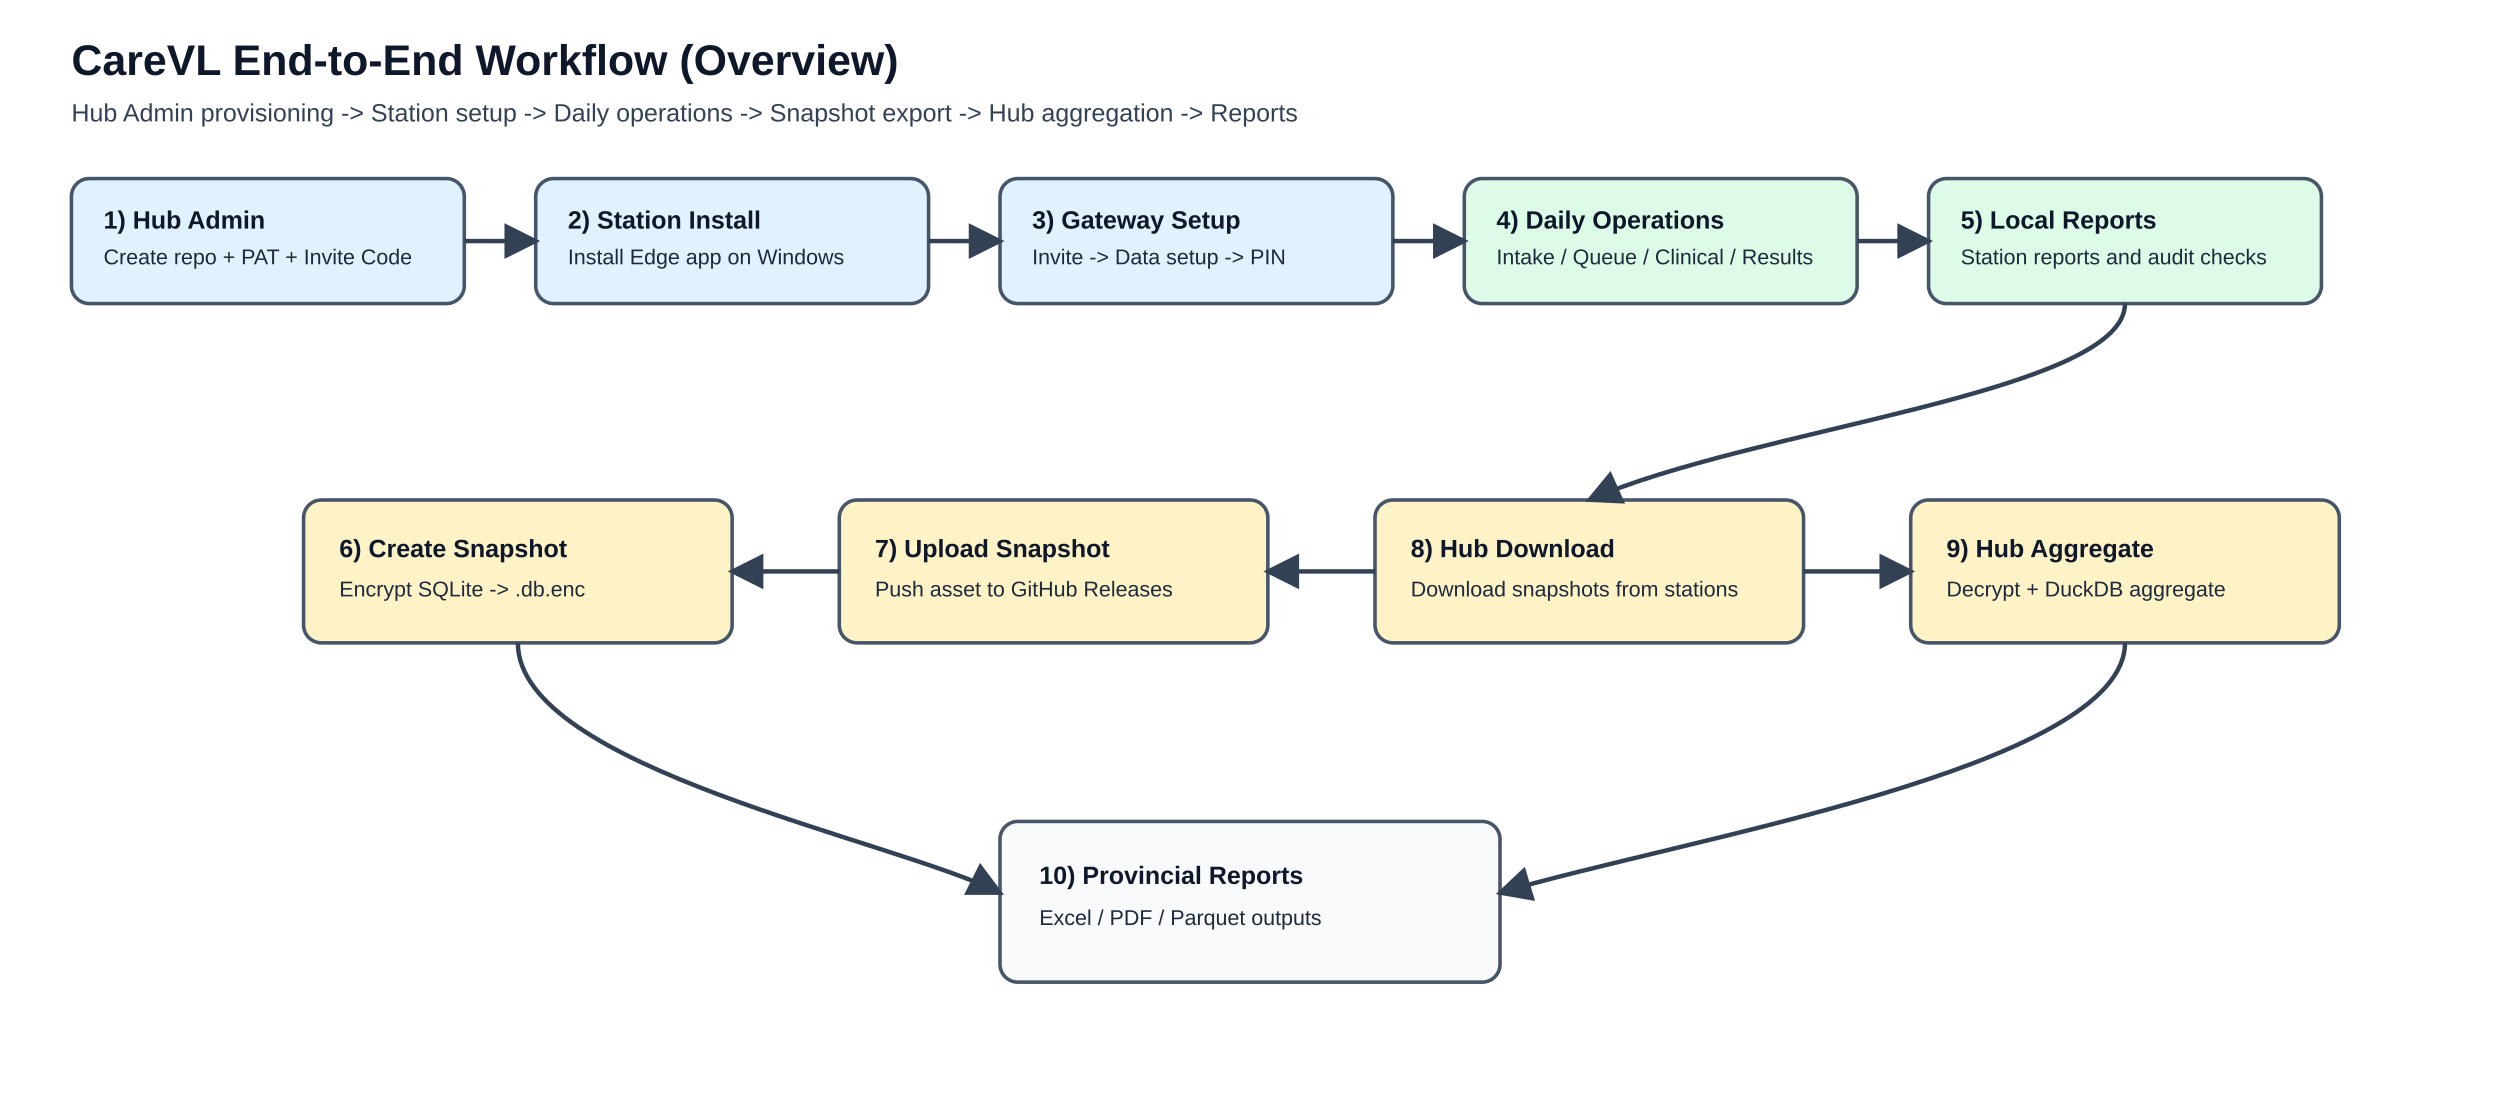
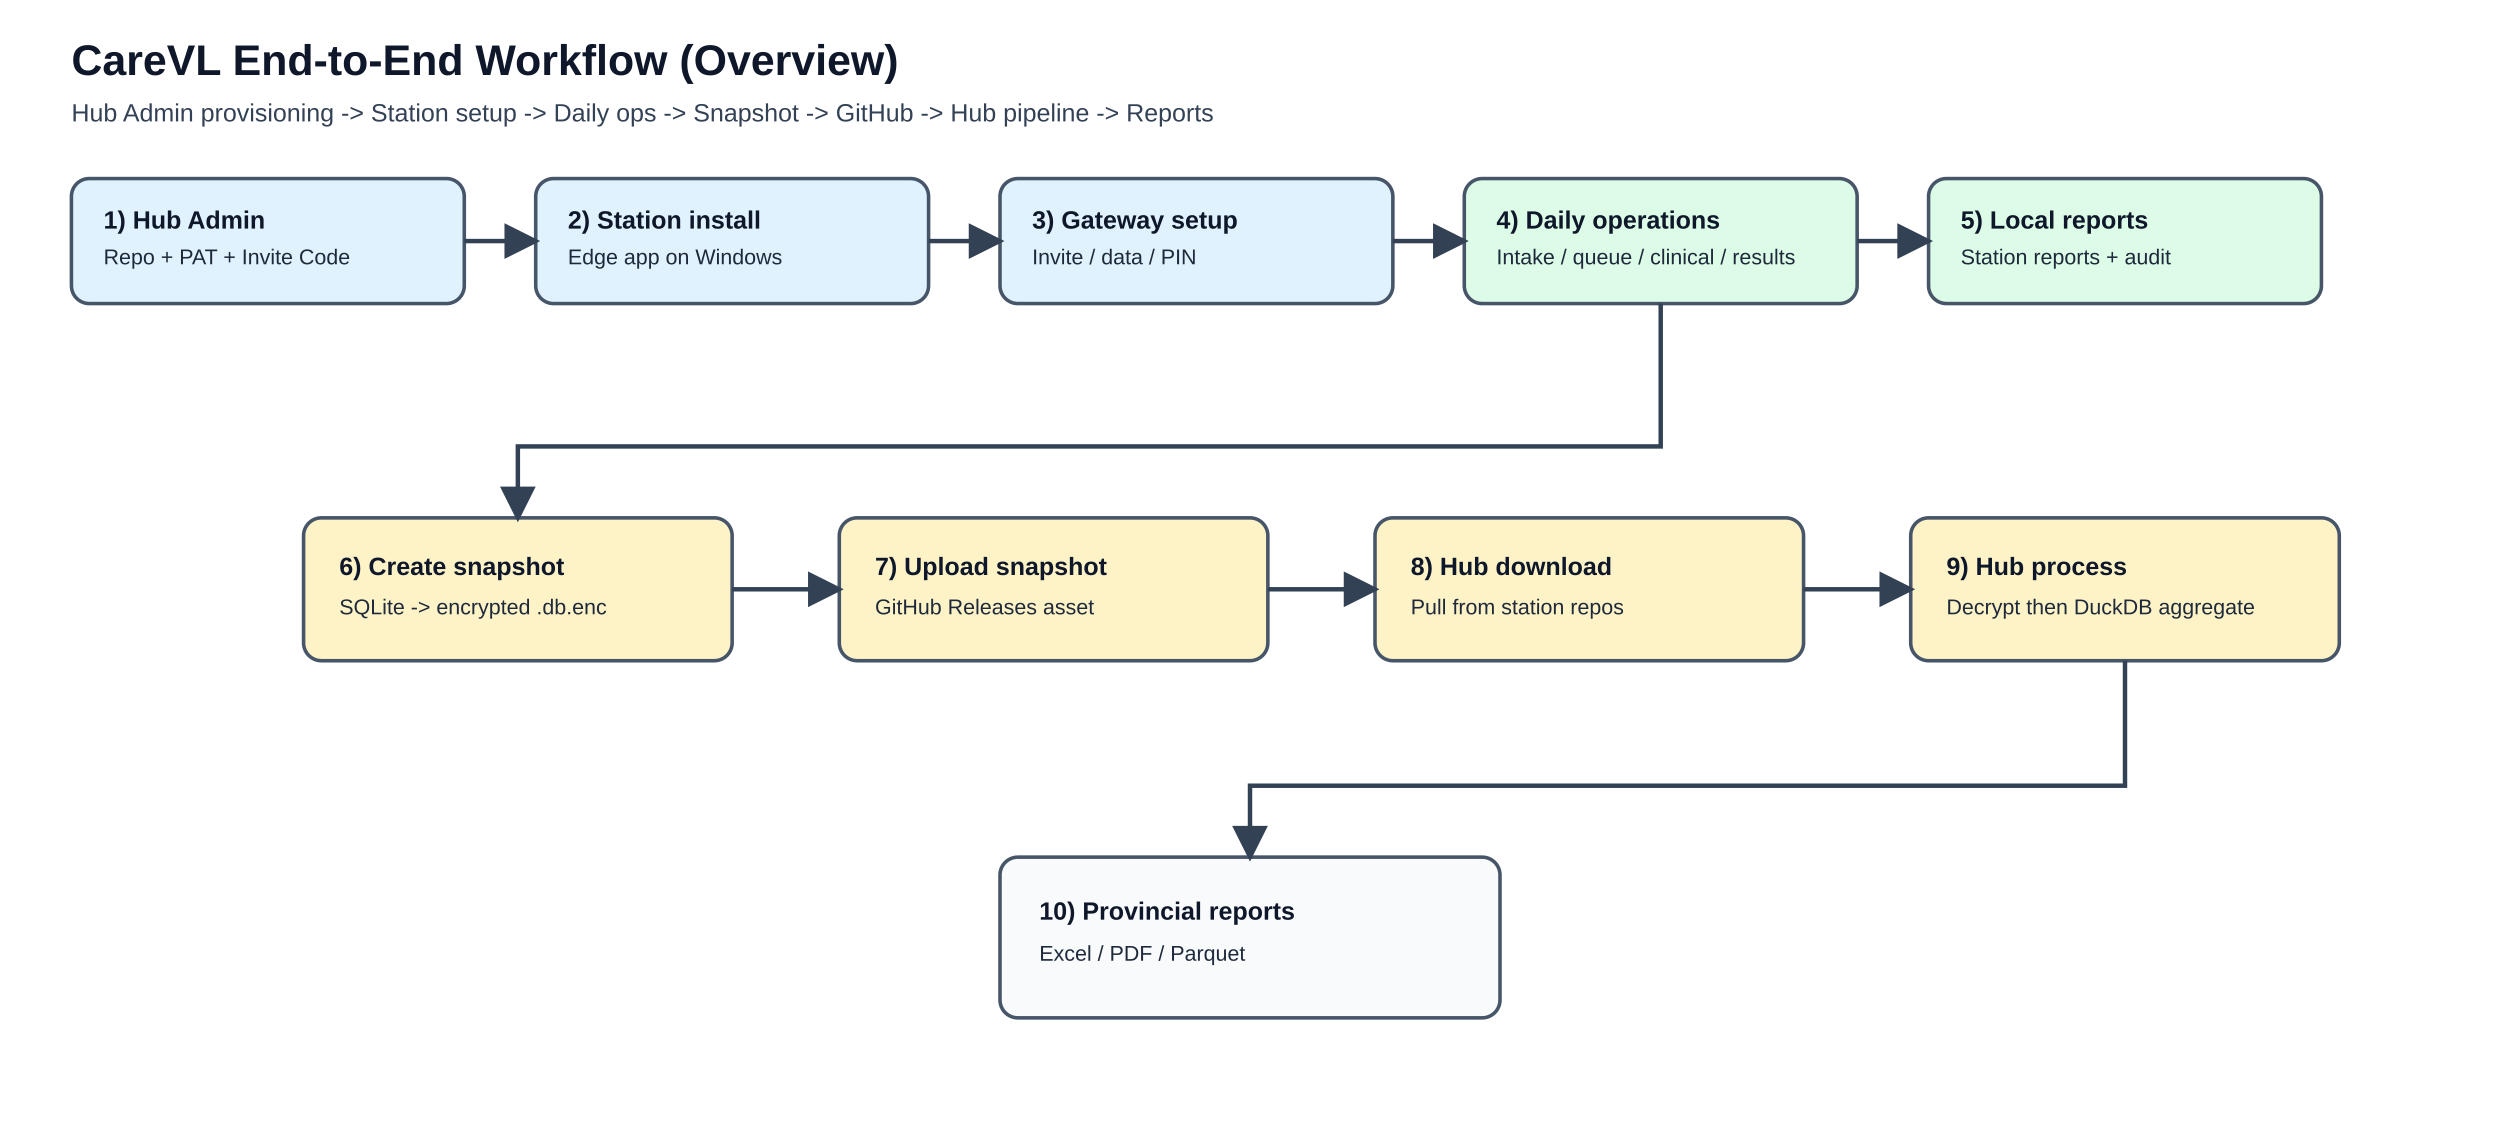
- <svg xmlns="http://www.w3.org/2000/svg" width="1400" height="620" viewBox="0 0 1400 620">
+ <svg xmlns="http://www.w3.org/2000/svg" width="1400" height="640" viewBox="0 0 1400 640">
  <defs>
    <style>
      .title { font: 700 24px Arial, sans-serif; fill: #0f172a; }
      .subtitle { font: 500 14px Arial, sans-serif; fill: #334155; }
      .box { fill: #f8fafc; stroke: #475569; stroke-width: 2; rx: 10; ry: 10; }
      .sectionA { fill: #e0f2fe; }
      .sectionB { fill: #dcfce7; }
      .sectionC { fill: #fef3c7; }
      .label { font: 600 14px Arial, sans-serif; fill: #0f172a; }
      .small { font: 500 12px Arial, sans-serif; fill: #1e293b; }
      .arrow { stroke: #334155; stroke-width: 2.5; fill: none; marker-end: url(#arrowHead); }
    </style>
    <marker id="arrowHead" markerWidth="8" markerHeight="8" refX="7" refY="4" orient="auto">
      <path d="M0,0 L8,4 L0,8 Z" fill="#334155" />
    </marker>
  </defs>
  <text x="40" y="42" class="title">CareVL End-to-End Workflow (Overview)</text>
-   <text x="40" y="68" class="subtitle">Hub Admin provisioning -&gt; Station setup -&gt; Daily operations -&gt; Snapshot export -&gt; Hub aggregation -&gt; Reports</text>
+   <text x="40" y="68" class="subtitle">Hub Admin provisioning -&gt; Station setup -&gt; Daily ops -&gt; Snapshot -&gt; GitHub -&gt; Hub pipeline -&gt; Reports</text>
  <rect x="40" y="100" width="220" height="70" class="box sectionA" />
  <text x="58" y="128" class="label">1) Hub Admin</text>
-   <text x="58" y="148" class="small">Create repo + PAT + Invite Code</text>
+   <text x="58" y="148" class="small">Repo + PAT + Invite Code</text>
  <rect x="300" y="100" width="220" height="70" class="box sectionA" />
-   <text x="318" y="128" class="label">2) Station Install</text>
-   <text x="318" y="148" class="small">Install Edge app on Windows</text>
+   <text x="318" y="128" class="label">2) Station install</text>
+   <text x="318" y="148" class="small">Edge app on Windows</text>
  <rect x="560" y="100" width="220" height="70" class="box sectionA" />
-   <text x="578" y="128" class="label">3) Gateway Setup</text>
-   <text x="578" y="148" class="small">Invite -&gt; Data setup -&gt; PIN</text>
+   <text x="578" y="128" class="label">3) Gateway setup</text>
+   <text x="578" y="148" class="small">Invite / data / PIN</text>
  <rect x="820" y="100" width="220" height="70" class="box sectionB" />
-   <text x="838" y="128" class="label">4) Daily Operations</text>
-   <text x="838" y="148" class="small">Intake / Queue / Clinical / Results</text>
+   <text x="838" y="128" class="label">4) Daily operations</text>
+   <text x="838" y="148" class="small">Intake / queue / clinical / results</text>
  <rect x="1080" y="100" width="220" height="70" class="box sectionB" />
-   <text x="1098" y="128" class="label">5) Local Reports</text>
-   <text x="1098" y="148" class="small">Station reports and audit checks</text>
-   <rect x="170" y="280" width="240" height="80" class="box sectionC" />
-   <text x="190" y="312" class="label">6) Create Snapshot</text>
-   <text x="190" y="334" class="small">Encrypt SQLite -&gt; .db.enc</text>
-   <rect x="470" y="280" width="240" height="80" class="box sectionC" />
-   <text x="490" y="312" class="label">7) Upload Snapshot</text>
-   <text x="490" y="334" class="small">Push asset to GitHub Releases</text>
-   <rect x="770" y="280" width="240" height="80" class="box sectionC" />
-   <text x="790" y="312" class="label">8) Hub Download</text>
-   <text x="790" y="334" class="small">Download snapshots from stations</text>
-   <rect x="1070" y="280" width="240" height="80" class="box sectionC" />
-   <text x="1090" y="312" class="label">9) Hub Aggregate</text>
-   <text x="1090" y="334" class="small">Decrypt + DuckDB aggregate</text>
-   <rect x="560" y="460" width="280" height="90" class="box" />
-   <text x="582" y="495" class="label">10) Provincial Reports</text>
-   <text x="582" y="518" class="small">Excel / PDF / Parquet outputs</text>
+   <text x="1098" y="128" class="label">5) Local reports</text>
+   <text x="1098" y="148" class="small">Station reports + audit</text>
+   <rect x="170" y="290" width="240" height="80" class="box sectionC" />
+   <text x="190" y="322" class="label">6) Create snapshot</text>
+   <text x="190" y="344" class="small">SQLite -&gt; encrypted .db.enc</text>
+   <rect x="470" y="290" width="240" height="80" class="box sectionC" />
+   <text x="490" y="322" class="label">7) Upload snapshot</text>
+   <text x="490" y="344" class="small">GitHub Releases asset</text>
+   <rect x="770" y="290" width="240" height="80" class="box sectionC" />
+   <text x="790" y="322" class="label">8) Hub download</text>
+   <text x="790" y="344" class="small">Pull from station repos</text>
+   <rect x="1070" y="290" width="240" height="80" class="box sectionC" />
+   <text x="1090" y="322" class="label">9) Hub process</text>
+   <text x="1090" y="344" class="small">Decrypt then DuckDB aggregate</text>
+   <rect x="560" y="480" width="280" height="90" class="box" />
+   <text x="582" y="515" class="label">10) Provincial reports</text>
+   <text x="582" y="538" class="small">Excel / PDF / Parquet</text>
  <path d="M260 135 L300 135" class="arrow" />
  <path d="M520 135 L560 135" class="arrow" />
  <path d="M780 135 L820 135" class="arrow" />
  <path d="M1040 135 L1080 135" class="arrow" />
-   <path d="M1190 170 C1190 220, 980 240, 890 280" class="arrow" />
-   <path d="M770 320 L710 320" class="arrow" />
-   <path d="M470 320 L410 320" class="arrow" />
-   <path d="M1010 320 L1070 320" class="arrow" />
-   <path d="M1190 360 C1190 430, 940 470, 840 500" class="arrow" />
-   <path d="M290 360 C290 430, 500 470, 560 500" class="arrow" />
+   <path d="M930 170 L930 250 L290 250 L290 290" class="arrow" />
+   <path d="M410 330 L470 330" class="arrow" />
+   <path d="M710 330 L770 330" class="arrow" />
+   <path d="M1010 330 L1070 330" class="arrow" />
+   <path d="M1190 370 L1190 440 L700 440 L700 480" class="arrow" />
</svg>
